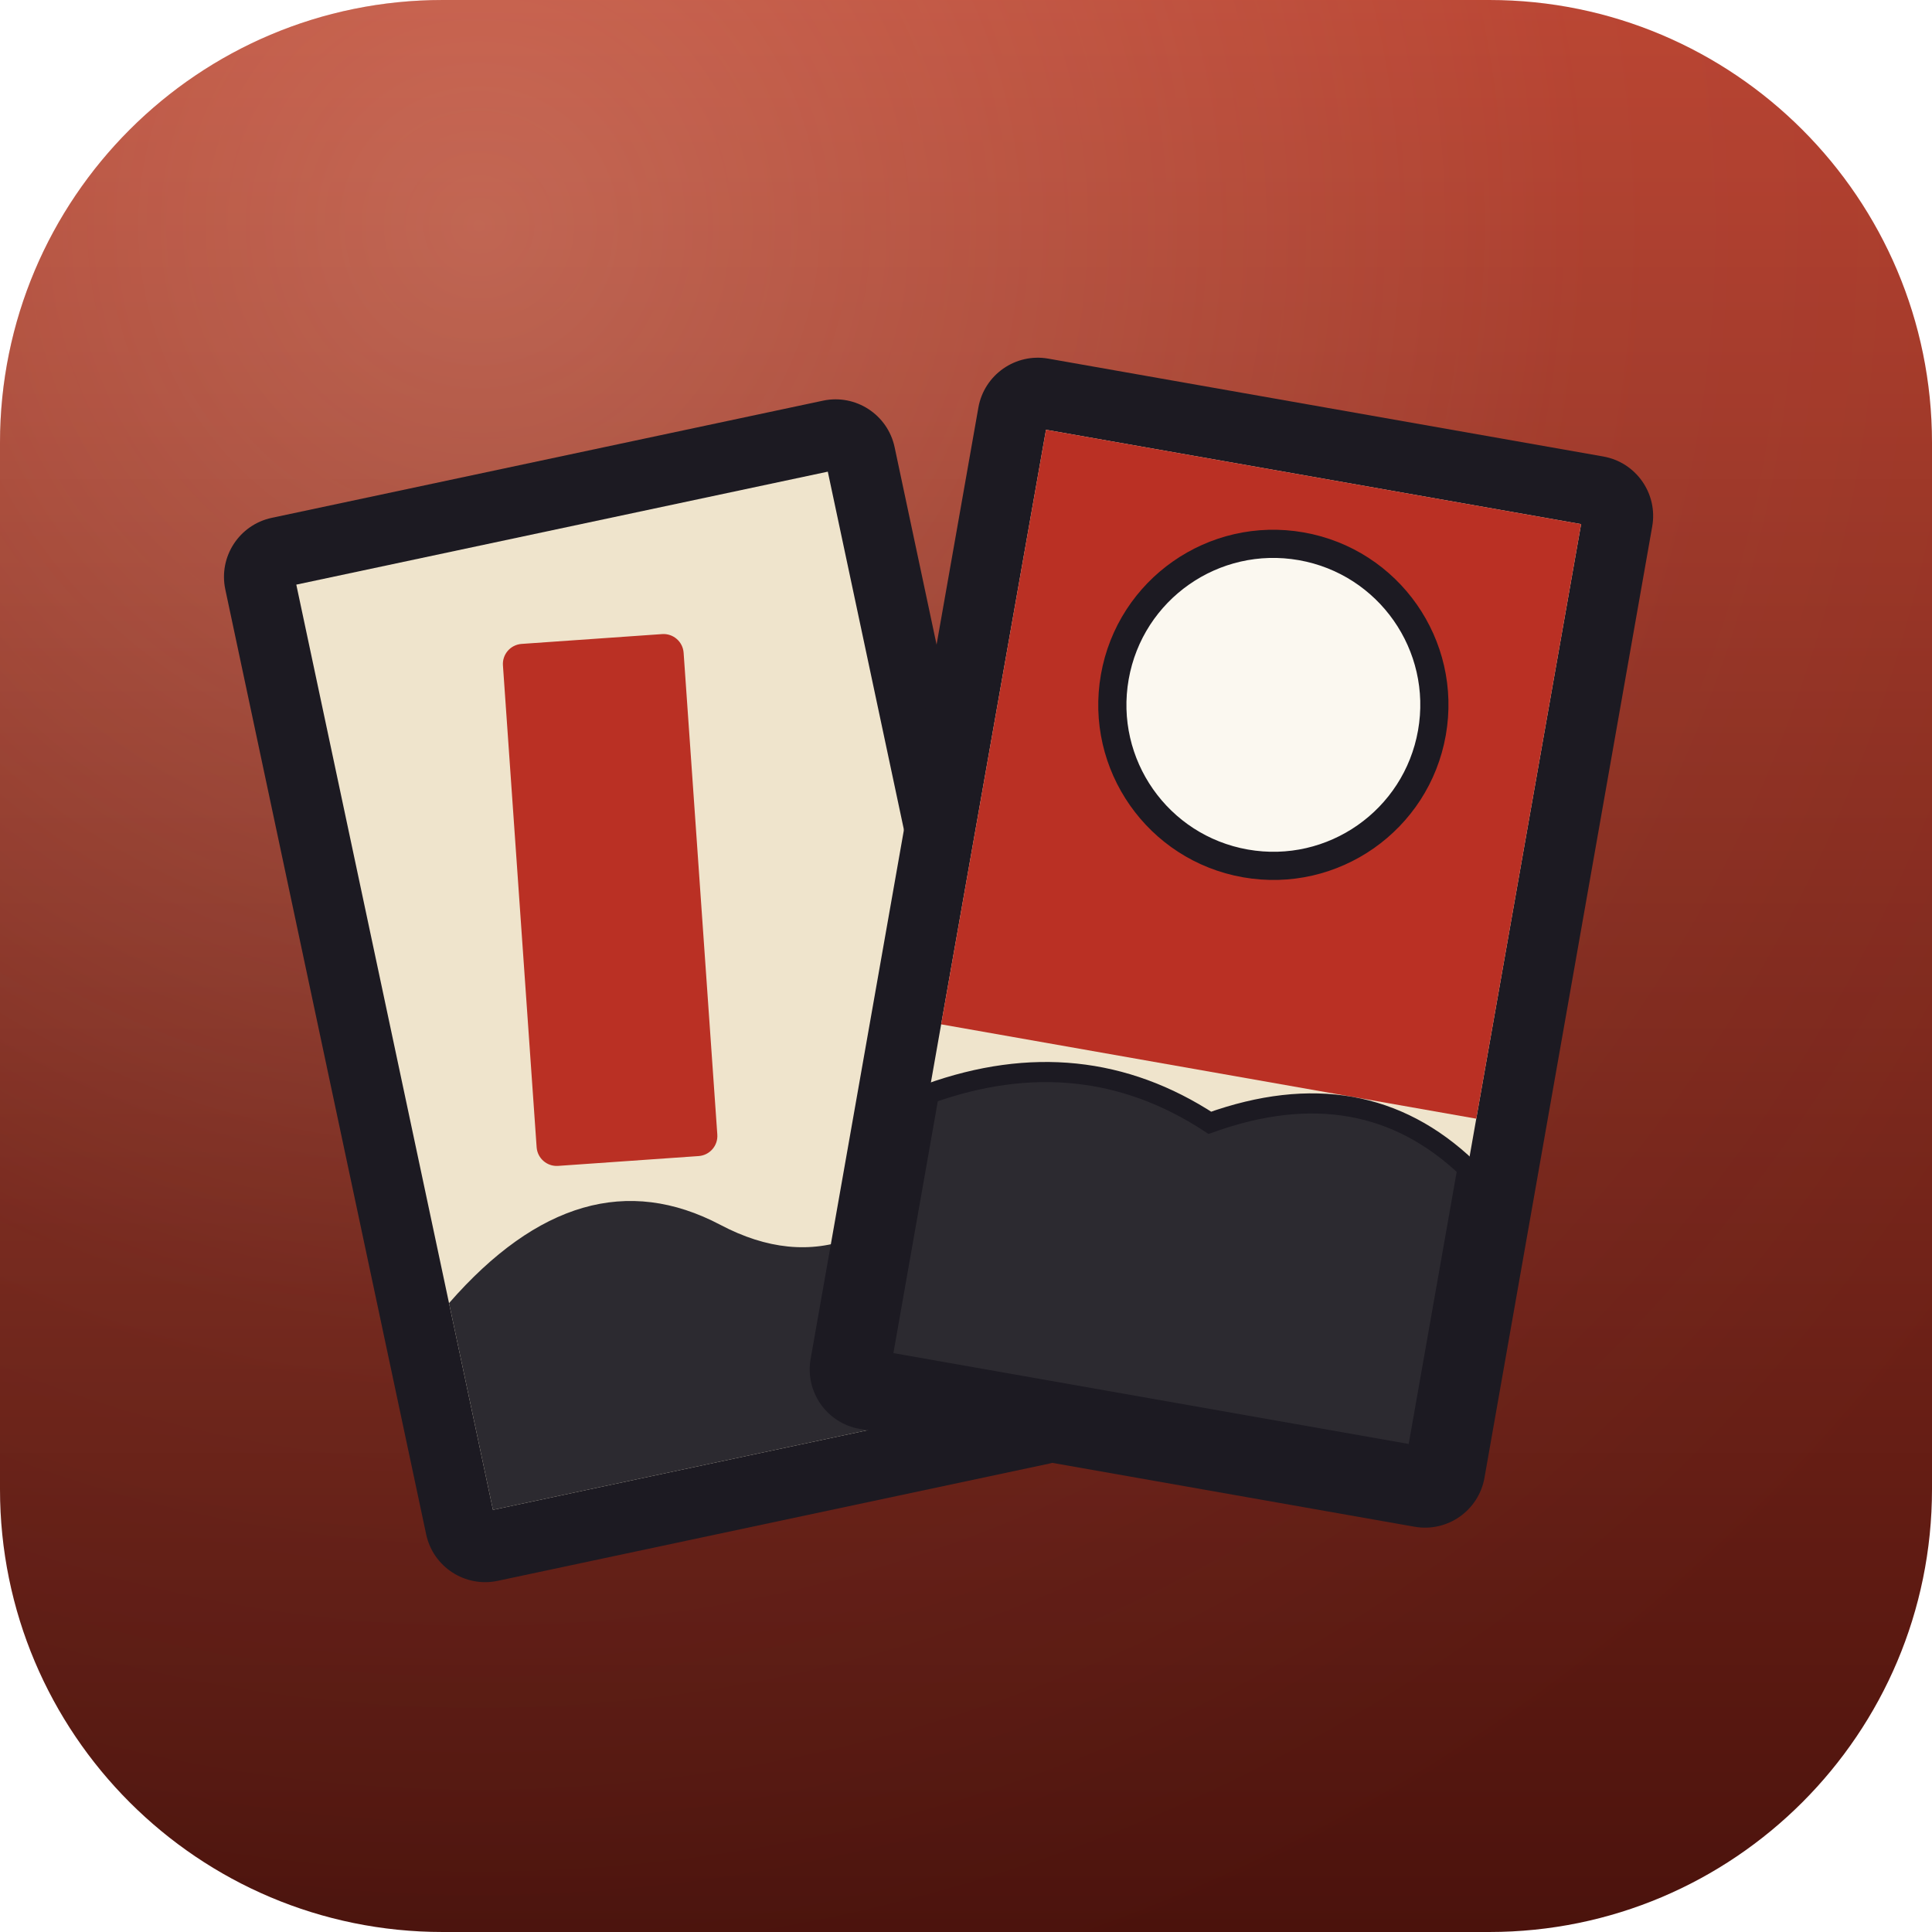
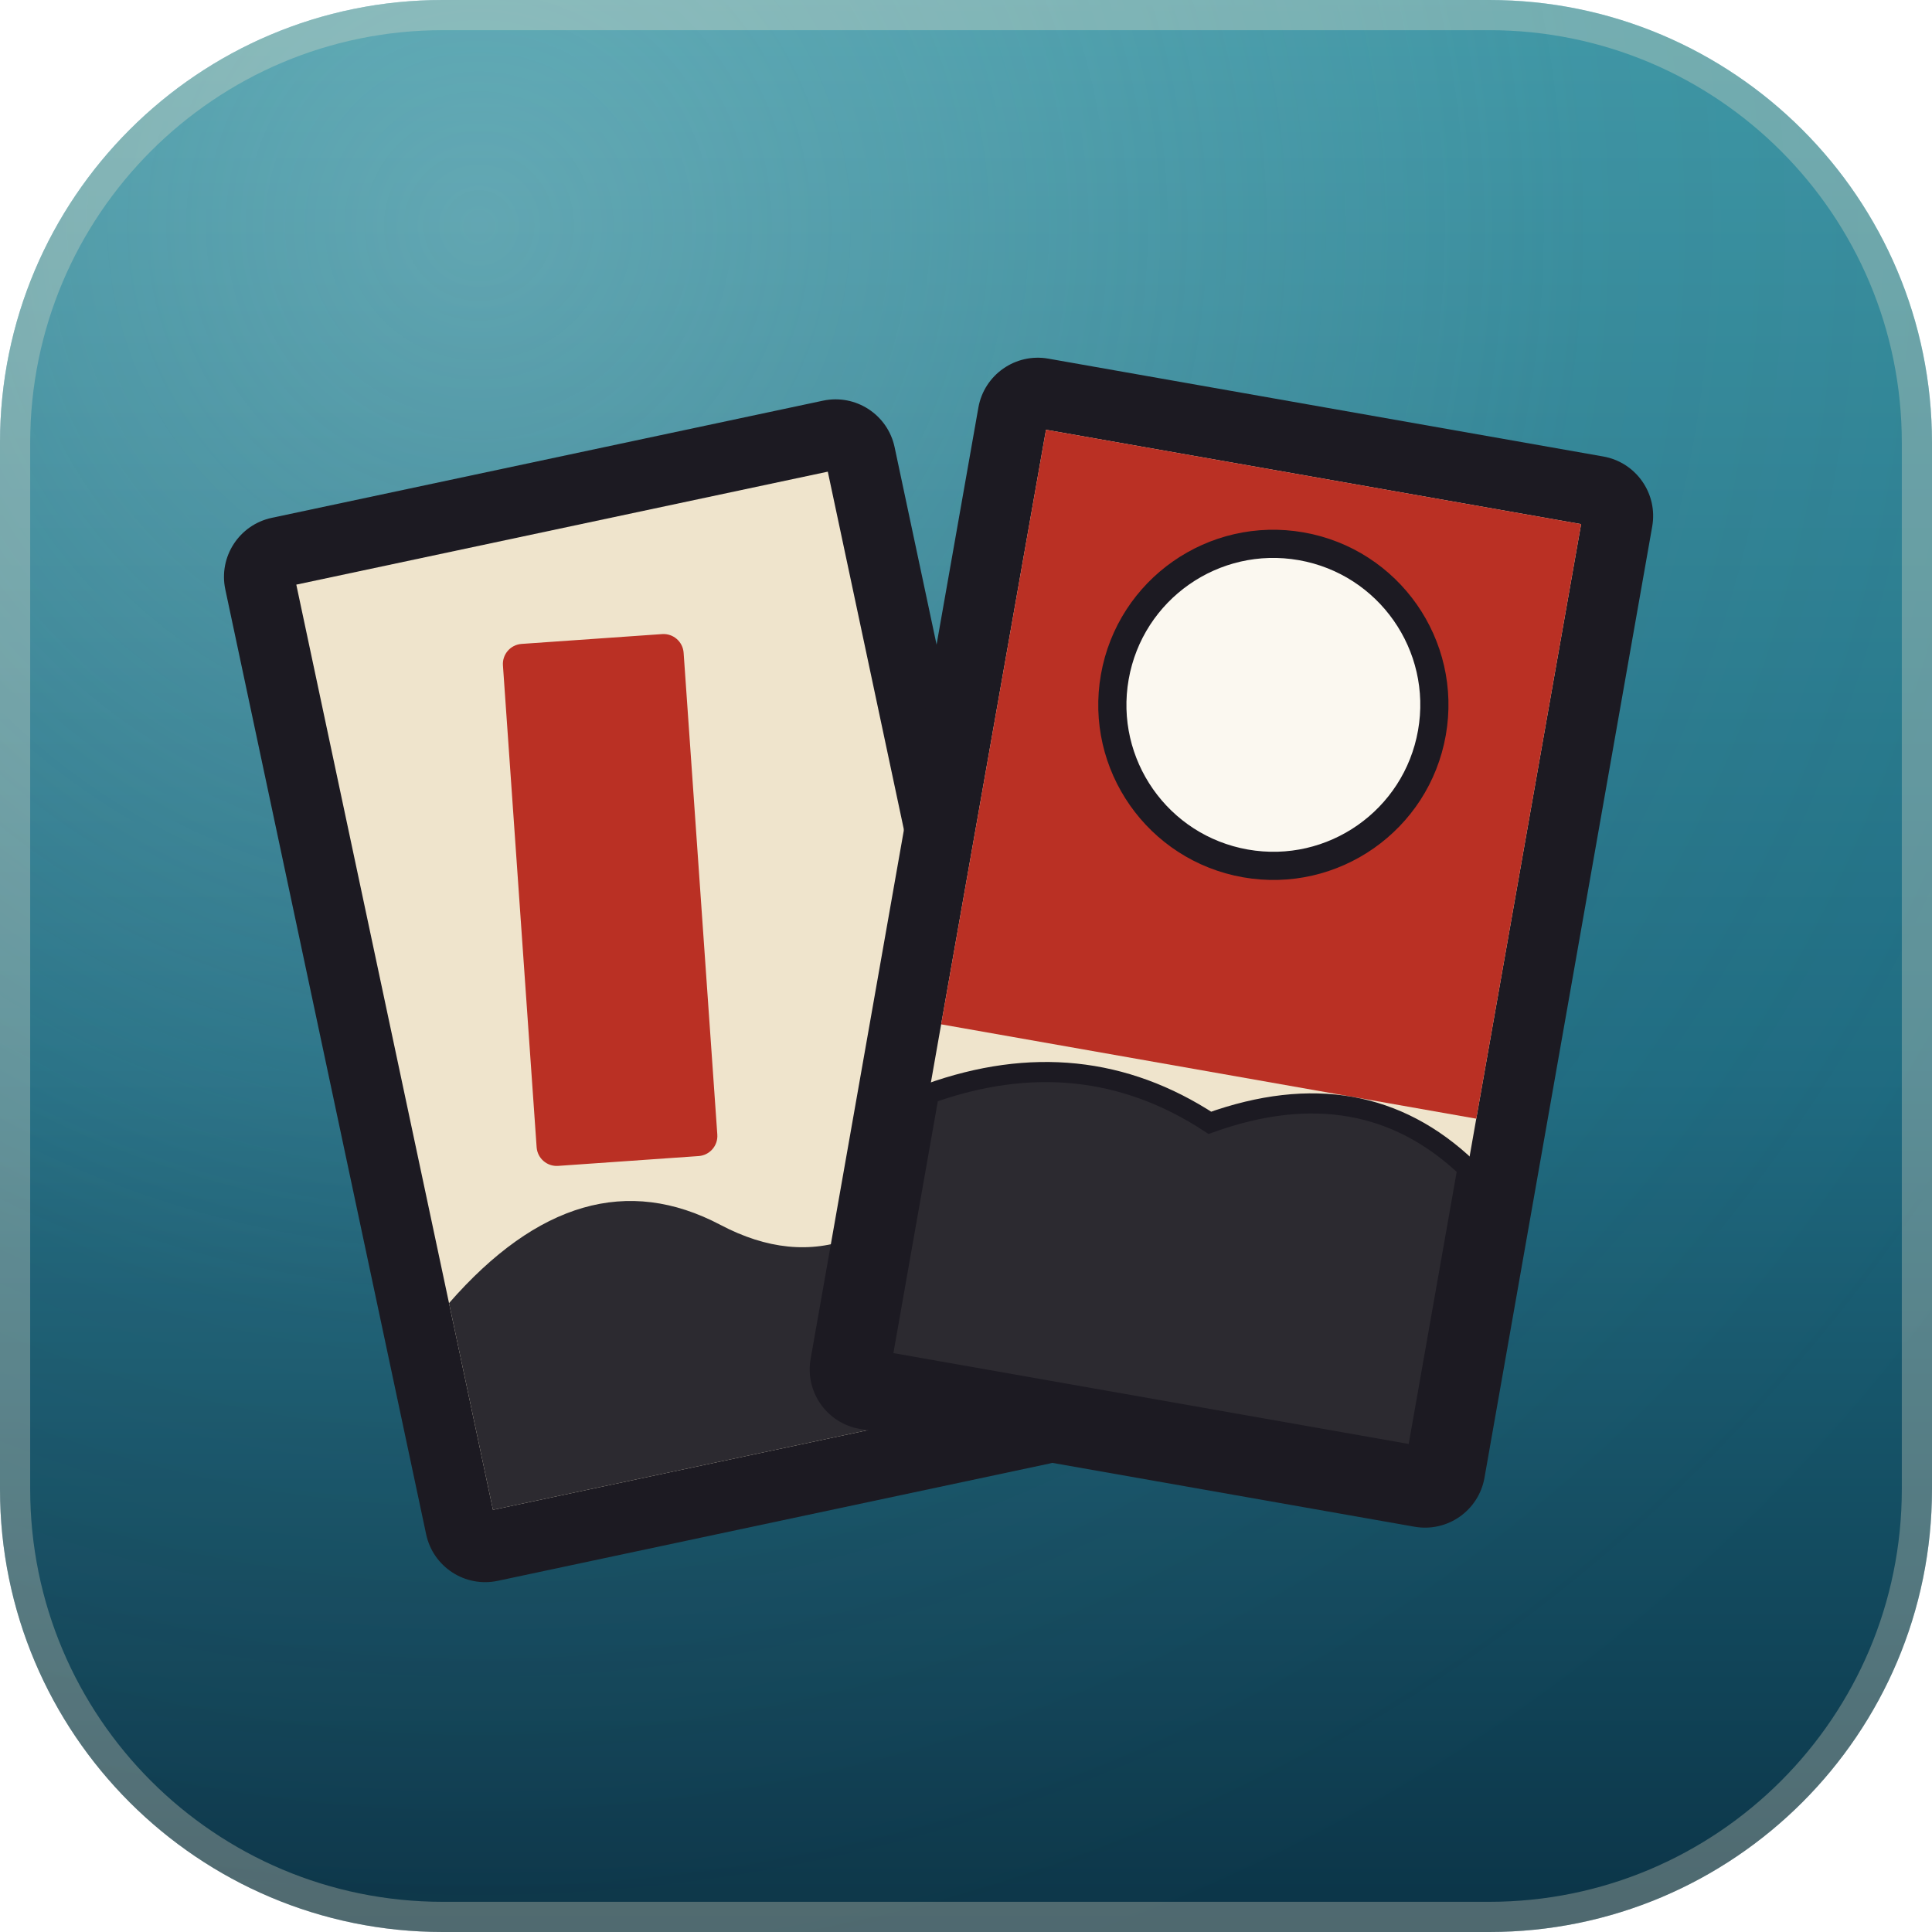
<svg xmlns="http://www.w3.org/2000/svg" viewBox="0 0 96 96" width="96" height="96">
  <defs>
    <linearGradient id="hf-bg" x1="0" y1="0" x2="0" y2="1">
-       <stop offset="0" stop-color="#b8402e" />
-       <stop offset="1" stop-color="#4a120c" />
+       <stop offset="0" stop-color="#3a94a3" />
+       <stop offset=".55" stop-color="#1d6a80" />
+       <stop offset="1" stop-color="#0b3346" />
    </linearGradient>
    <radialGradient id="hf-tint" cx=".25" cy=".12" r=".95">
-       <stop offset="0" stop-color="#ffe2c8" stop-opacity=".26" />
-       <stop offset=".6" stop-color="#ffe2c8" stop-opacity=".04" />
-       <stop offset="1" stop-color="#ffe2c8" stop-opacity="0" />
+       <stop offset="0" stop-color="#e4f4f2" stop-opacity=".26" />
+       <stop offset=".6" stop-color="#e4f4f2" stop-opacity=".04" />
+       <stop offset="1" stop-color="#e4f4f2" stop-opacity="0" />
    </radialGradient>
  </defs>
  <rect width="96" height="96" rx="22" fill="url(#hf-bg)" />
  <rect width="96" height="96" rx="22" fill="url(#hf-tint)" />
+   <rect x=".75" y=".75" width="94.5" height="94.5" rx="21.25" fill="none" stroke="#efe4cc" stroke-opacity=".3" stroke-width="1.5" />
  <g transform="rotate(-12 34 50)">
    <rect x="16" y="22" width="34" height="54" rx="3" fill="#1c1a22" />
    <rect x="19.5" y="25.5" width="27" height="47" fill="#efe4cc" />
    <path d="M19.5 62 q8-6 14-1 t13-2 V72.5 H19.5Z" fill="#2c2a30" />
    <rect x="27" y="31" width="9" height="26" rx="1" fill="#ba3024" transform="rotate(8 31 44)" />
  </g>
  <g transform="rotate(10 62 48)">
    <rect x="44" y="20" width="34" height="54" rx="3" fill="#1c1a22" />
    <rect x="47.5" y="23.5" width="27" height="47" fill="#efe4cc" />
    <rect x="47.5" y="23.5" width="27" height="30" fill="#ba3024" />
    <circle cx="61" cy="35" r="8" fill="#fbf8f0" stroke="#1c1a22" stroke-width="1.4" />
    <path d="M47.5 57 q7-4 14-1 q7-4 13 0 V70.5 H47.5Z" fill="#2c2a30" stroke="#1c1a22" stroke-width="1" />
  </g>
</svg>
